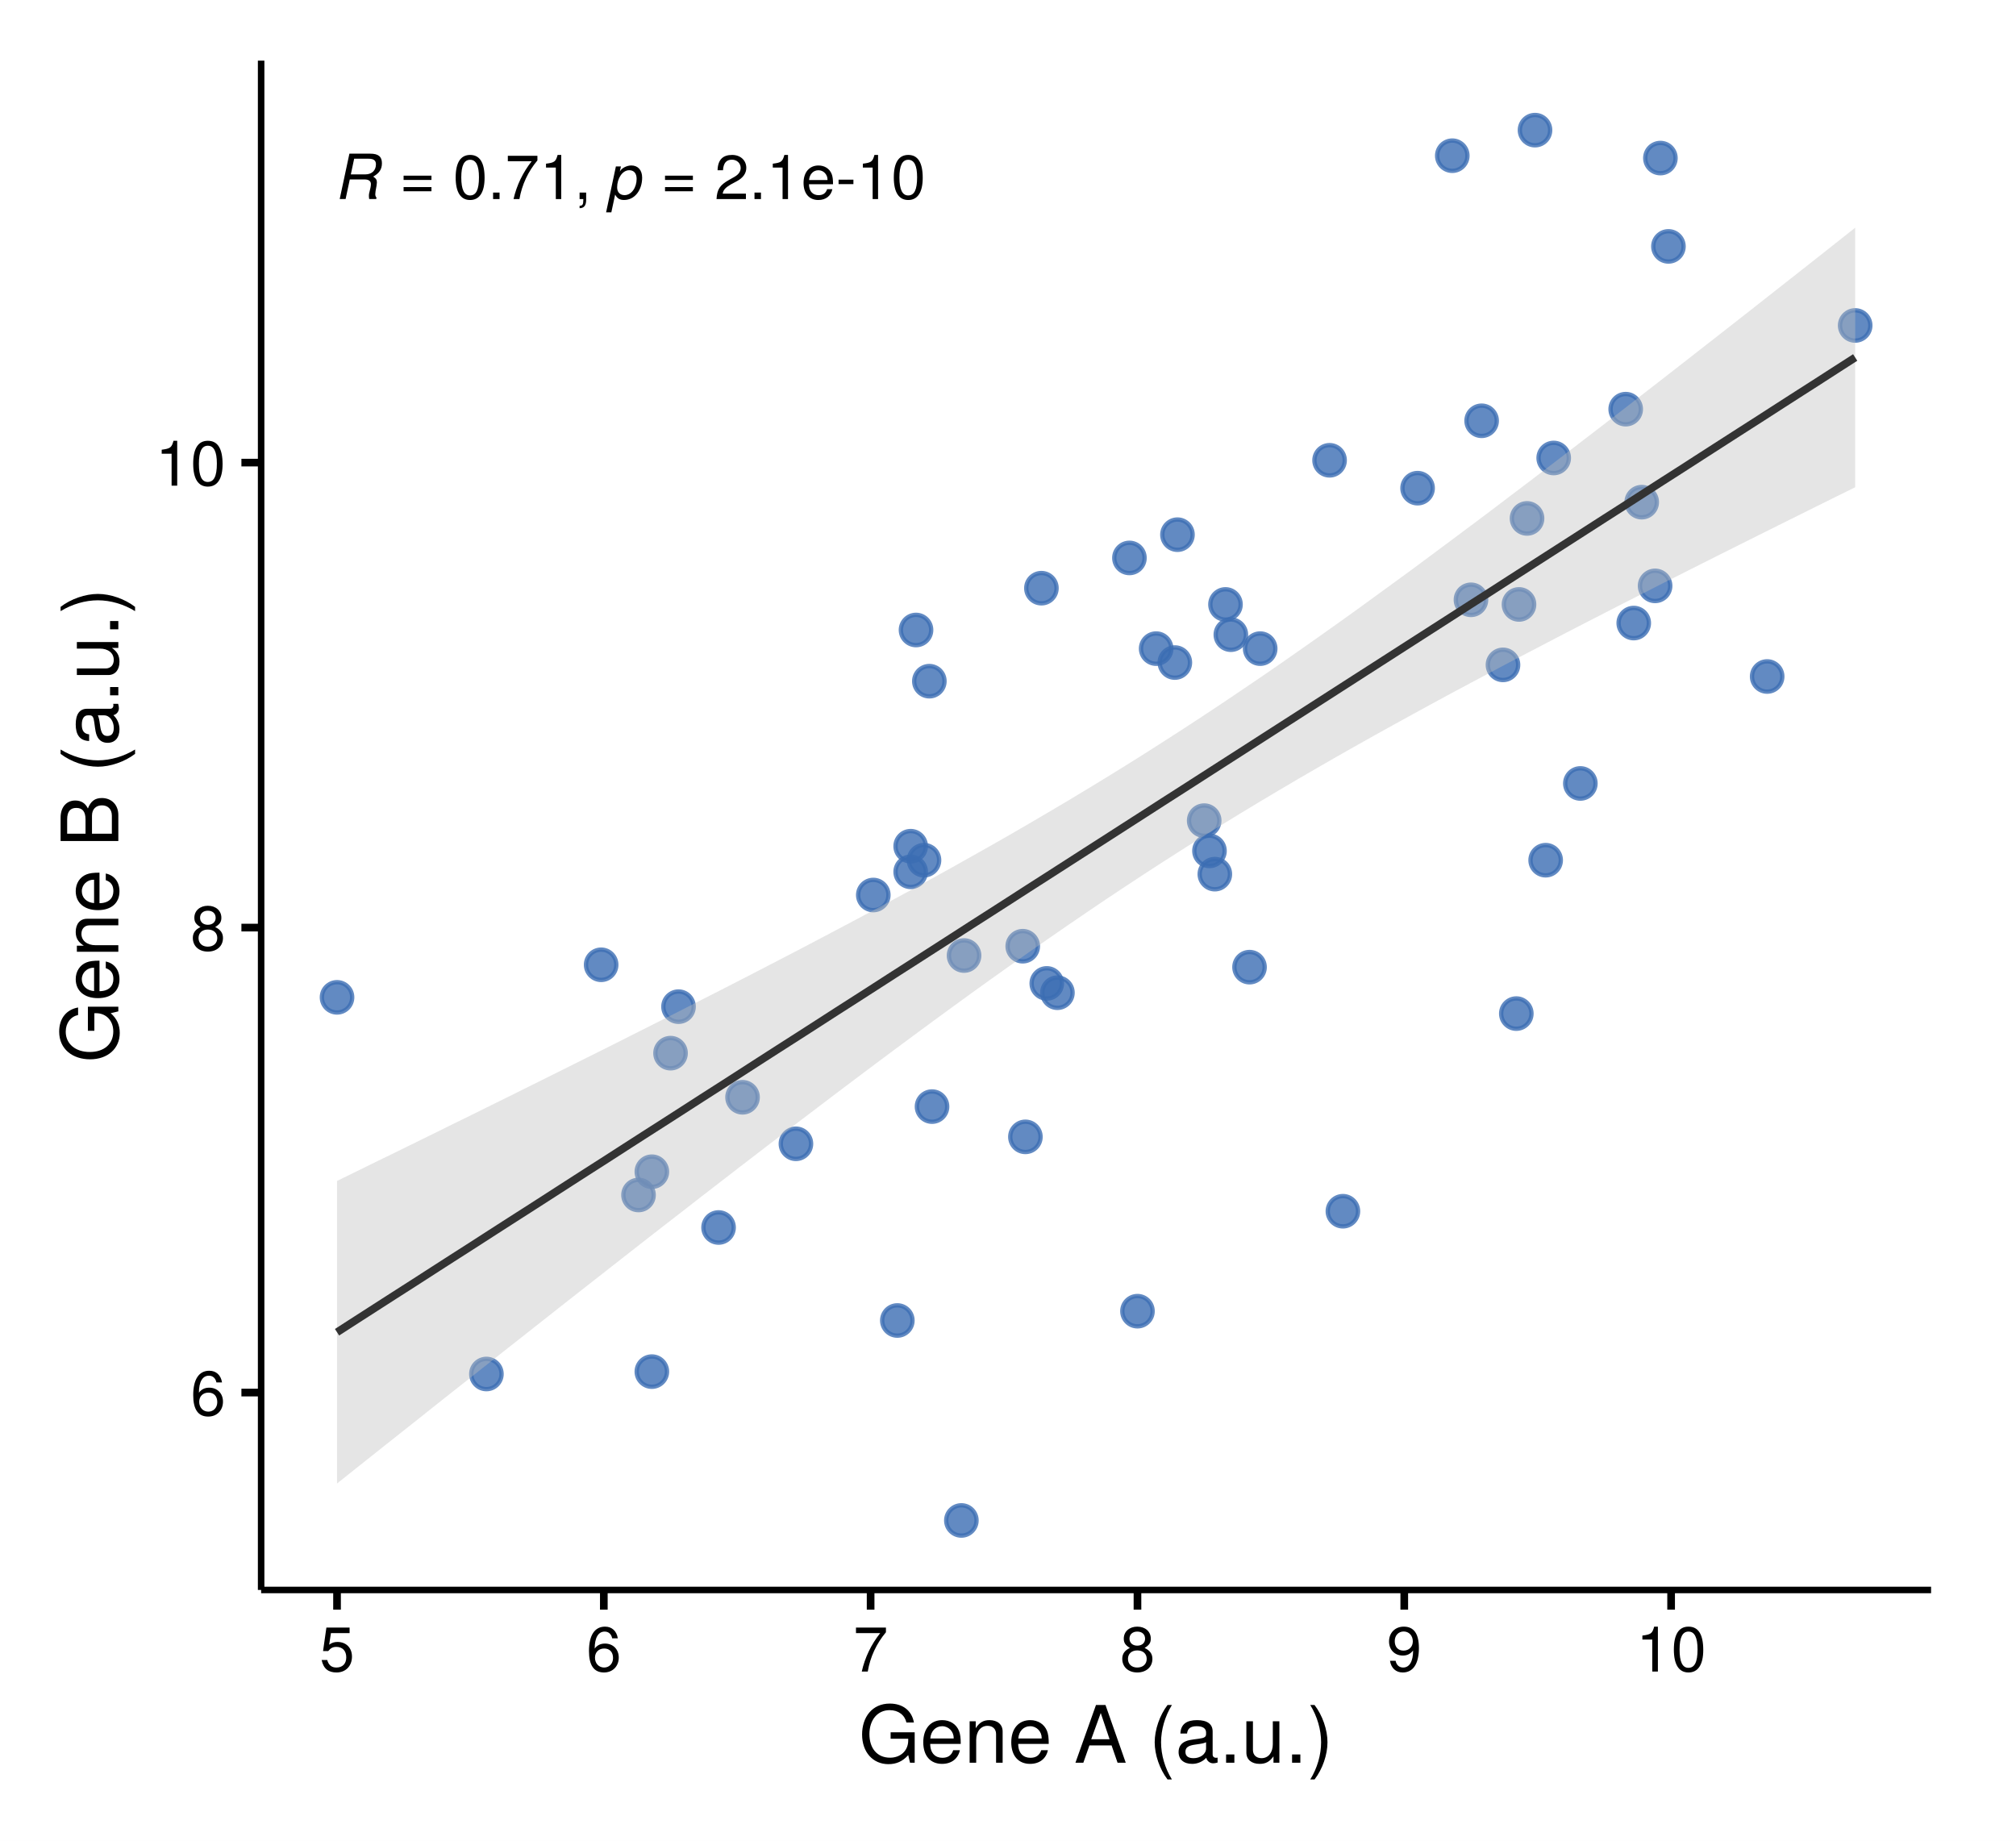
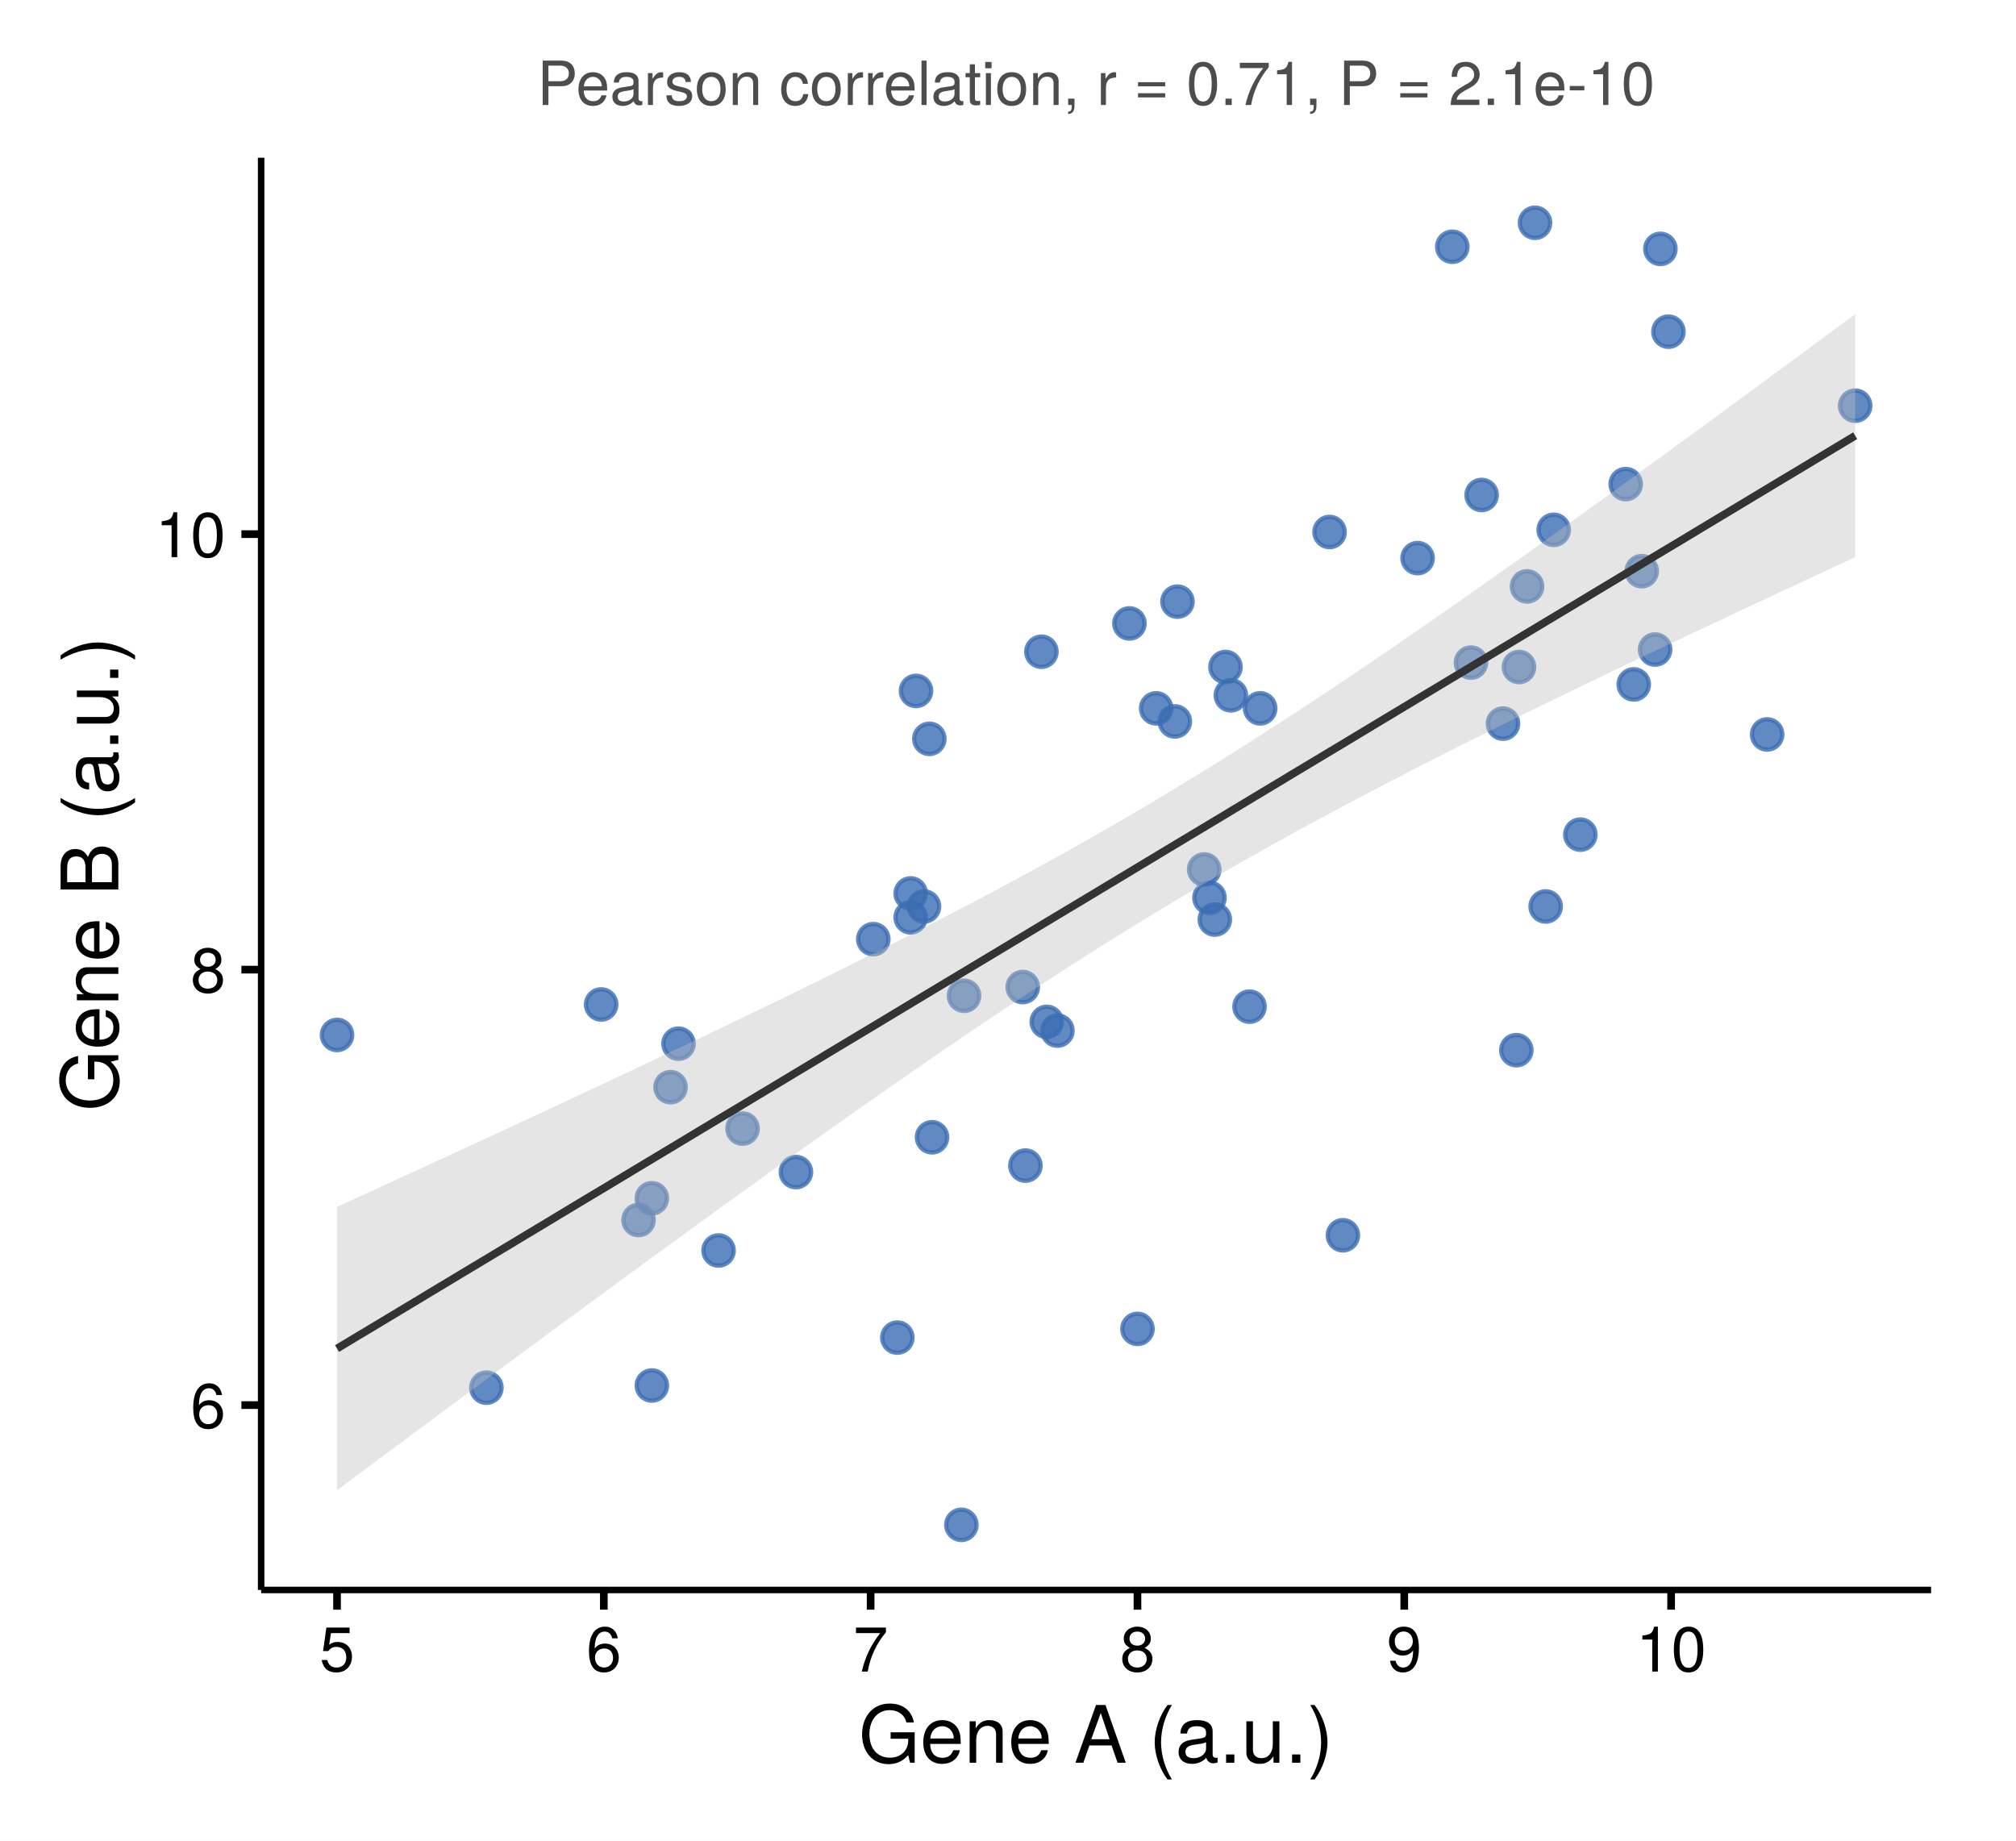
<svg xmlns="http://www.w3.org/2000/svg" class="svglite" width="331.20pt" height="302.40pt" viewBox="0 0 331.20 302.40">
  <defs>
    <style type="text/css">
    .svglite line, .svglite polyline, .svglite polygon, .svglite path, .svglite rect, .svglite circle {
      fill: none;
      stroke: #000000;
      stroke-linecap: round;
      stroke-linejoin: round;
      stroke-miterlimit: 10.00;
    }
    .svglite text {
      white-space: pre;
    }
  </style>
  </defs>
  <rect width="100%" height="100%" style="stroke: none; fill: #FFFFFF;" />
  <defs>
    <clipPath id="cpMC4wMHwzMzEuMjB8MC4wMHwzMDIuNDA=">
      <rect x="0.00" y="0.00" width="331.20" height="302.40" />
    </clipPath>
  </defs>
  <g clip-path="url(#cpMC4wMHwzMzEuMjB8MC4wMHwzMDIuNDA=)">
-     <rect x="0.00" y="0.00" width="331.20" height="302.40" style="stroke-width: 1.26; stroke: #FFFFFF; fill: #FFFFFF;" />
+     <rect x="0.00" y="-0" width="331.20" height="302.40" style="stroke-width: 1.26; stroke: #FFFFFF; fill: #FFFFFF;" />
  </g>
  <defs>
-     <clipPath id="cpNDIuOTB8MzE3LjI1fDkuOTZ8MjYxLjIx">
-       <rect x="42.90" y="9.96" width="274.36" height="251.25" />
+     <clipPath id="cpNDIuOTB8MzE3LjI1fDI1LjkxfDI2MS4yMQ==">
+       <rect x="42.90" y="25.91" width="274.36" height="235.30" />
    </clipPath>
  </defs>
-   <g clip-path="url(#cpNDIuOTB8MzE3LjI1fDkuOTZ8MjYxLjIx)">
-     <rect x="42.90" y="9.96" width="274.36" height="251.25" style="stroke-width: 1.26; stroke: none; fill: #FFFFFF;" />
-     <circle cx="199.58" cy="143.61" r="2.49" style="stroke-width: 0.71; stroke: #3B6DB3; stroke-opacity: 0.80; fill: #3B6DB3; fill-opacity: 0.80;" />
-     <circle cx="158.38" cy="156.98" r="2.49" style="stroke-width: 0.71; stroke: #3B6DB3; stroke-opacity: 0.80; fill: #3B6DB3; fill-opacity: 0.80;" />
-     <circle cx="246.92" cy="109.23" r="2.49" style="stroke-width: 0.71; stroke: #3B6DB3; stroke-opacity: 0.80; fill: #3B6DB3; fill-opacity: 0.80;" />
-     <circle cx="304.78" cy="53.47" r="2.49" style="stroke-width: 0.71; stroke: #3B6DB3; stroke-opacity: 0.80; fill: #3B6DB3; fill-opacity: 0.80;" />
-     <circle cx="252.18" cy="21.38" r="2.49" style="stroke-width: 0.71; stroke: #3B6DB3; stroke-opacity: 0.80; fill: #3B6DB3; fill-opacity: 0.80;" />
-     <circle cx="259.63" cy="128.71" r="2.49" style="stroke-width: 0.71; stroke: #3B6DB3; stroke-opacity: 0.80; fill: #3B6DB3; fill-opacity: 0.80;" />
-     <circle cx="168.46" cy="186.77" r="2.49" style="stroke-width: 0.71; stroke: #3B6DB3; stroke-opacity: 0.80; fill: #3B6DB3; fill-opacity: 0.80;" />
-     <circle cx="253.93" cy="141.32" r="2.49" style="stroke-width: 0.71; stroke: #3B6DB3; stroke-opacity: 0.80; fill: #3B6DB3; fill-opacity: 0.80;" />
-     <circle cx="189.94" cy="106.56" r="2.49" style="stroke-width: 0.71; stroke: #3B6DB3; stroke-opacity: 0.80; fill: #3B6DB3; fill-opacity: 0.80;" />
-     <circle cx="290.32" cy="111.14" r="2.49" style="stroke-width: 0.71; stroke: #3B6DB3; stroke-opacity: 0.80; fill: #3B6DB3; fill-opacity: 0.80;" />
-     <circle cx="201.33" cy="99.30" r="2.49" style="stroke-width: 0.71; stroke: #3B6DB3; stroke-opacity: 0.80; fill: #3B6DB3; fill-opacity: 0.80;" />
-     <circle cx="118.05" cy="201.66" r="2.49" style="stroke-width: 0.71; stroke: #3B6DB3; stroke-opacity: 0.80; fill: #3B6DB3; fill-opacity: 0.80;" />
-     <circle cx="168.02" cy="155.45" r="2.49" style="stroke-width: 0.71; stroke: #3B6DB3; stroke-opacity: 0.80; fill: #3B6DB3; fill-opacity: 0.80;" />
-     <circle cx="218.43" cy="75.62" r="2.49" style="stroke-width: 0.71; stroke: #3B6DB3; stroke-opacity: 0.80; fill: #3B6DB3; fill-opacity: 0.80;" />
-     <circle cx="107.09" cy="192.50" r="2.49" style="stroke-width: 0.71; stroke: #3B6DB3; stroke-opacity: 0.80; fill: #3B6DB3; fill-opacity: 0.80;" />
-     <circle cx="207.03" cy="106.56" r="2.49" style="stroke-width: 0.71; stroke: #3B6DB3; stroke-opacity: 0.80; fill: #3B6DB3; fill-opacity: 0.80;" />
-     <circle cx="152.68" cy="111.91" r="2.49" style="stroke-width: 0.71; stroke: #3B6DB3; stroke-opacity: 0.80; fill: #3B6DB3; fill-opacity: 0.80;" />
-     <circle cx="157.94" cy="249.79" r="2.49" style="stroke-width: 0.71; stroke: #3B6DB3; stroke-opacity: 0.80; fill: #3B6DB3; fill-opacity: 0.80;" />
-     <circle cx="147.42" cy="216.94" r="2.49" style="stroke-width: 0.71; stroke: #3B6DB3; stroke-opacity: 0.80; fill: #3B6DB3; fill-opacity: 0.80;" />
-     <circle cx="271.91" cy="96.25" r="2.49" style="stroke-width: 0.71; stroke: #3B6DB3; stroke-opacity: 0.80; fill: #3B6DB3; fill-opacity: 0.80;" />
-     <circle cx="241.66" cy="98.54" r="2.49" style="stroke-width: 0.71; stroke: #3B6DB3; stroke-opacity: 0.80; fill: #3B6DB3; fill-opacity: 0.80;" />
-     <circle cx="149.61" cy="139.02" r="2.49" style="stroke-width: 0.71; stroke: #3B6DB3; stroke-opacity: 0.80; fill: #3B6DB3; fill-opacity: 0.80;" />
-     <circle cx="238.59" cy="25.58" r="2.49" style="stroke-width: 0.71; stroke: #3B6DB3; stroke-opacity: 0.80; fill: #3B6DB3; fill-opacity: 0.80;" />
-     <circle cx="110.16" cy="173.02" r="2.49" style="stroke-width: 0.71; stroke: #3B6DB3; stroke-opacity: 0.80; fill: #3B6DB3; fill-opacity: 0.80;" />
-     <circle cx="151.80" cy="141.32" r="2.49" style="stroke-width: 0.71; stroke: #3B6DB3; stroke-opacity: 0.80; fill: #3B6DB3; fill-opacity: 0.80;" />
-     <circle cx="186.87" cy="215.41" r="2.49" style="stroke-width: 0.71; stroke: #3B6DB3; stroke-opacity: 0.80; fill: #3B6DB3; fill-opacity: 0.80;" />
-     <circle cx="153.12" cy="181.80" r="2.49" style="stroke-width: 0.71; stroke: #3B6DB3; stroke-opacity: 0.80; fill: #3B6DB3; fill-opacity: 0.80;" />
-     <circle cx="268.40" cy="102.36" r="2.49" style="stroke-width: 0.71; stroke: #3B6DB3; stroke-opacity: 0.80; fill: #3B6DB3; fill-opacity: 0.80;" />
-     <circle cx="143.47" cy="147.04" r="2.49" style="stroke-width: 0.71; stroke: #3B6DB3; stroke-opacity: 0.80; fill: #3B6DB3; fill-opacity: 0.80;" />
-     <circle cx="197.83" cy="134.82" r="2.49" style="stroke-width: 0.71; stroke: #3B6DB3; stroke-opacity: 0.80; fill: #3B6DB3; fill-opacity: 0.80;" />
-     <circle cx="150.49" cy="103.50" r="2.49" style="stroke-width: 0.71; stroke: #3B6DB3; stroke-opacity: 0.80; fill: #3B6DB3; fill-opacity: 0.80;" />
-     <circle cx="193.44" cy="87.84" r="2.49" style="stroke-width: 0.71; stroke: #3B6DB3; stroke-opacity: 0.80; fill: #3B6DB3; fill-opacity: 0.80;" />
-     <circle cx="111.47" cy="165.38" r="2.49" style="stroke-width: 0.71; stroke: #3B6DB3; stroke-opacity: 0.80; fill: #3B6DB3; fill-opacity: 0.80;" />
-     <circle cx="104.90" cy="196.32" r="2.49" style="stroke-width: 0.71; stroke: #3B6DB3; stroke-opacity: 0.80; fill: #3B6DB3; fill-opacity: 0.80;" />
-     <circle cx="173.72" cy="163.09" r="2.49" style="stroke-width: 0.71; stroke: #3B6DB3; stroke-opacity: 0.80; fill: #3B6DB3; fill-opacity: 0.80;" />
-     <circle cx="198.70" cy="139.79" r="2.49" style="stroke-width: 0.71; stroke: #3B6DB3; stroke-opacity: 0.80; fill: #3B6DB3; fill-opacity: 0.80;" />
-     <circle cx="272.78" cy="25.97" r="2.49" style="stroke-width: 0.71; stroke: #3B6DB3; stroke-opacity: 0.80; fill: #3B6DB3; fill-opacity: 0.80;" />
-     <circle cx="98.76" cy="158.50" r="2.49" style="stroke-width: 0.71; stroke: #3B6DB3; stroke-opacity: 0.80; fill: #3B6DB3; fill-opacity: 0.80;" />
-     <circle cx="243.41" cy="69.13" r="2.49" style="stroke-width: 0.71; stroke: #3B6DB3; stroke-opacity: 0.80; fill: #3B6DB3; fill-opacity: 0.80;" />
-     <circle cx="202.21" cy="104.27" r="2.49" style="stroke-width: 0.71; stroke: #3B6DB3; stroke-opacity: 0.80; fill: #3B6DB3; fill-opacity: 0.80;" />
-     <circle cx="255.25" cy="75.24" r="2.49" style="stroke-width: 0.71; stroke: #3B6DB3; stroke-opacity: 0.80; fill: #3B6DB3; fill-opacity: 0.80;" />
-     <circle cx="274.10" cy="40.48" r="2.49" style="stroke-width: 0.71; stroke: #3B6DB3; stroke-opacity: 0.80; fill: #3B6DB3; fill-opacity: 0.80;" />
-     <circle cx="249.11" cy="166.52" r="2.49" style="stroke-width: 0.71; stroke: #3B6DB3; stroke-opacity: 0.80; fill: #3B6DB3; fill-opacity: 0.80;" />
-     <circle cx="121.99" cy="180.27" r="2.49" style="stroke-width: 0.71; stroke: #3B6DB3; stroke-opacity: 0.80; fill: #3B6DB3; fill-opacity: 0.80;" />
-     <circle cx="107.09" cy="225.34" r="2.49" style="stroke-width: 0.71; stroke: #3B6DB3; stroke-opacity: 0.80; fill: #3B6DB3; fill-opacity: 0.80;" />
-     <circle cx="79.91" cy="225.73" r="2.49" style="stroke-width: 0.71; stroke: #3B6DB3; stroke-opacity: 0.80; fill: #3B6DB3; fill-opacity: 0.80;" />
-     <circle cx="193.01" cy="108.85" r="2.49" style="stroke-width: 0.71; stroke: #3B6DB3; stroke-opacity: 0.80; fill: #3B6DB3; fill-opacity: 0.80;" />
-     <circle cx="185.55" cy="91.66" r="2.49" style="stroke-width: 0.71; stroke: #3B6DB3; stroke-opacity: 0.80; fill: #3B6DB3; fill-opacity: 0.80;" />
-     <circle cx="220.62" cy="198.99" r="2.49" style="stroke-width: 0.71; stroke: #3B6DB3; stroke-opacity: 0.80; fill: #3B6DB3; fill-opacity: 0.80;" />
-     <circle cx="171.97" cy="161.56" r="2.49" style="stroke-width: 0.71; stroke: #3B6DB3; stroke-opacity: 0.80; fill: #3B6DB3; fill-opacity: 0.80;" />
-     <circle cx="269.71" cy="82.50" r="2.49" style="stroke-width: 0.71; stroke: #3B6DB3; stroke-opacity: 0.80; fill: #3B6DB3; fill-opacity: 0.80;" />
-     <circle cx="171.09" cy="96.63" r="2.49" style="stroke-width: 0.71; stroke: #3B6DB3; stroke-opacity: 0.80; fill: #3B6DB3; fill-opacity: 0.80;" />
-     <circle cx="55.37" cy="163.85" r="2.49" style="stroke-width: 0.71; stroke: #3B6DB3; stroke-opacity: 0.80; fill: #3B6DB3; fill-opacity: 0.80;" />
-     <circle cx="232.89" cy="80.20" r="2.49" style="stroke-width: 0.71; stroke: #3B6DB3; stroke-opacity: 0.80; fill: #3B6DB3; fill-opacity: 0.80;" />
-     <circle cx="267.08" cy="67.22" r="2.49" style="stroke-width: 0.71; stroke: #3B6DB3; stroke-opacity: 0.80; fill: #3B6DB3; fill-opacity: 0.80;" />
-     <circle cx="130.76" cy="187.91" r="2.49" style="stroke-width: 0.71; stroke: #3B6DB3; stroke-opacity: 0.80; fill: #3B6DB3; fill-opacity: 0.80;" />
-     <circle cx="149.61" cy="143.23" r="2.49" style="stroke-width: 0.71; stroke: #3B6DB3; stroke-opacity: 0.80; fill: #3B6DB3; fill-opacity: 0.80;" />
-     <circle cx="205.28" cy="158.89" r="2.49" style="stroke-width: 0.71; stroke: #3B6DB3; stroke-opacity: 0.80; fill: #3B6DB3; fill-opacity: 0.80;" />
-     <circle cx="250.87" cy="85.17" r="2.49" style="stroke-width: 0.71; stroke: #3B6DB3; stroke-opacity: 0.80; fill: #3B6DB3; fill-opacity: 0.80;" />
-     <circle cx="249.55" cy="99.30" r="2.49" style="stroke-width: 0.71; stroke: #3B6DB3; stroke-opacity: 0.80; fill: #3B6DB3; fill-opacity: 0.80;" />
-     <polygon points="55.37,194.01 58.52,192.47 61.68,190.92 64.84,189.38 68.00,187.83 71.15,186.28 74.31,184.72 77.47,183.17 80.62,181.61 83.78,180.05 86.94,178.48 90.10,176.91 93.25,175.34 96.41,173.76 99.57,172.19 102.72,170.60 105.88,169.01 109.04,167.42 112.20,165.82 115.35,164.21 118.51,162.60 121.67,160.98 124.82,159.36 127.98,157.72 131.14,156.08 134.30,154.42 137.45,152.76 140.61,151.09 143.77,149.40 146.92,147.70 150.08,145.99 153.24,144.26 156.40,142.51 159.55,140.74 162.71,138.96 165.87,137.16 169.02,135.33 172.18,133.48 175.34,131.61 178.50,129.71 181.65,127.79 184.81,125.84 187.97,123.86 191.12,121.85 194.28,119.82 197.44,117.75 200.60,115.66 203.75,113.54 206.91,111.40 210.07,109.23 213.22,107.03 216.38,104.81 219.54,102.57 222.70,100.31 225.85,98.02 229.01,95.72 232.17,93.41 235.32,91.07 238.48,88.72 241.64,86.36 244.80,83.99 247.95,81.60 251.11,79.21 254.27,76.80 257.42,74.38 260.58,71.96 263.74,69.53 266.90,67.09 270.05,64.64 273.21,62.19 276.37,59.73 279.52,57.27 282.68,54.80 285.84,52.33 289.00,49.85 292.15,47.37 295.31,44.89 298.47,42.40 301.62,39.91 304.78,37.41 304.78,80.05 301.62,81.61 298.47,83.17 295.31,84.74 292.15,86.31 289.00,87.88 285.84,89.46 282.68,91.04 279.52,92.63 276.37,94.22 273.21,95.81 270.05,97.42 266.90,99.02 263.74,100.64 260.58,102.26 257.42,103.89 254.27,105.53 251.11,107.18 247.95,108.83 244.80,110.50 241.64,112.18 238.48,113.87 235.32,115.58 232.17,117.30 229.01,119.04 225.85,120.79 222.70,122.56 219.54,124.35 216.38,126.17 213.22,128.00 210.07,129.86 206.91,131.74 203.75,133.65 200.60,135.58 197.44,137.55 194.28,139.54 191.12,141.56 187.97,143.60 184.81,145.68 181.65,147.78 178.50,149.91 175.34,152.07 172.18,154.25 169.02,156.45 165.87,158.68 162.71,160.93 159.55,163.20 156.40,165.49 153.24,167.80 150.08,170.13 146.92,172.47 143.77,174.82 140.61,177.19 137.45,179.57 134.30,181.96 131.14,184.36 127.98,186.77 124.82,189.19 121.67,191.61 118.51,194.05 115.35,196.49 112.20,198.94 109.04,201.39 105.88,203.85 102.72,206.32 99.57,208.79 96.41,211.26 93.25,213.74 90.10,216.22 86.94,218.71 83.78,221.20 80.62,223.69 77.47,226.19 74.31,228.68 71.15,231.18 68.00,233.69 64.84,236.19 61.68,238.70 58.52,241.21 55.37,243.72 " style="stroke-width: 0.00; stroke: none; stroke-linecap: butt; fill: #BFBFBF; fill-opacity: 0.40;" />
-     <polyline points="55.37,194.01 58.52,192.47 61.68,190.92 64.84,189.38 68.00,187.83 71.15,186.28 74.31,184.72 77.47,183.17 80.62,181.61 83.78,180.05 86.94,178.48 90.10,176.91 93.25,175.34 96.41,173.76 99.57,172.19 102.72,170.60 105.88,169.01 109.04,167.42 112.20,165.82 115.35,164.21 118.51,162.60 121.67,160.98 124.82,159.36 127.98,157.72 131.14,156.08 134.30,154.42 137.45,152.76 140.61,151.09 143.77,149.40 146.92,147.70 150.08,145.99 153.24,144.26 156.40,142.51 159.55,140.74 162.71,138.96 165.87,137.16 169.02,135.33 172.18,133.48 175.34,131.61 178.50,129.71 181.65,127.79 184.81,125.84 187.97,123.86 191.12,121.85 194.28,119.82 197.44,117.75 200.60,115.66 203.75,113.54 206.91,111.40 210.07,109.23 213.22,107.03 216.38,104.81 219.54,102.57 222.70,100.31 225.85,98.02 229.01,95.72 232.17,93.41 235.32,91.07 238.48,88.72 241.64,86.36 244.80,83.99 247.95,81.60 251.11,79.21 254.27,76.80 257.42,74.38 260.58,71.96 263.74,69.53 266.90,67.09 270.05,64.64 273.21,62.19 276.37,59.73 279.52,57.27 282.68,54.80 285.84,52.33 289.00,49.85 292.15,47.37 295.31,44.89 298.47,42.40 301.62,39.91 304.78,37.41 " style="stroke-width: 1.28; stroke: none; stroke-linecap: butt;" />
-     <polyline points="304.78,80.05 301.62,81.61 298.47,83.17 295.31,84.74 292.15,86.31 289.00,87.88 285.84,89.46 282.68,91.04 279.52,92.63 276.37,94.22 273.21,95.81 270.05,97.42 266.90,99.02 263.74,100.64 260.58,102.26 257.42,103.89 254.27,105.53 251.11,107.18 247.95,108.83 244.80,110.50 241.64,112.18 238.48,113.87 235.32,115.58 232.17,117.30 229.01,119.04 225.85,120.79 222.70,122.56 219.54,124.35 216.38,126.17 213.22,128.00 210.07,129.86 206.91,131.74 203.75,133.65 200.60,135.58 197.44,137.55 194.28,139.54 191.12,141.56 187.97,143.60 184.81,145.68 181.65,147.78 178.50,149.91 175.34,152.07 172.18,154.25 169.02,156.45 165.87,158.68 162.71,160.93 159.55,163.20 156.40,165.49 153.24,167.80 150.08,170.13 146.92,172.47 143.77,174.82 140.61,177.19 137.45,179.57 134.30,181.96 131.14,184.36 127.98,186.77 124.82,189.19 121.67,191.61 118.51,194.05 115.35,196.49 112.20,198.94 109.04,201.39 105.88,203.85 102.72,206.32 99.57,208.79 96.41,211.26 93.25,213.74 90.10,216.22 86.94,218.71 83.78,221.20 80.62,223.69 77.47,226.19 74.31,228.68 71.15,231.18 68.00,233.69 64.84,236.19 61.68,238.70 58.52,241.21 55.37,243.72 " style="stroke-width: 1.28; stroke: none; stroke-linecap: butt;" />
-     <polyline points="55.37,218.87 58.52,216.84 61.68,214.81 64.84,212.78 68.00,210.76 71.15,208.73 74.31,206.70 77.47,204.68 80.62,202.65 83.78,200.62 86.94,198.60 90.10,196.57 93.25,194.54 96.41,192.51 99.57,190.49 102.72,188.46 105.88,186.43 109.04,184.41 112.20,182.38 115.35,180.35 118.51,178.33 121.67,176.30 124.82,174.27 127.98,172.24 131.14,170.22 134.30,168.19 137.45,166.16 140.61,164.14 143.77,162.11 146.92,160.08 150.08,158.06 153.24,156.03 156.40,154.00 159.55,151.97 162.71,149.95 165.87,147.92 169.02,145.89 172.18,143.87 175.34,141.84 178.50,139.81 181.65,137.79 184.81,135.76 187.97,133.73 191.12,131.70 194.28,129.68 197.44,127.65 200.60,125.62 203.75,123.60 206.91,121.57 210.07,119.54 213.22,117.52 216.38,115.49 219.54,113.46 222.70,111.43 225.85,109.41 229.01,107.38 232.17,105.35 235.32,103.33 238.48,101.30 241.64,99.27 244.80,97.25 247.95,95.22 251.11,93.19 254.27,91.16 257.42,89.14 260.58,87.11 263.74,85.08 266.90,83.06 270.05,81.03 273.21,79.00 276.37,76.98 279.52,74.95 282.68,72.92 285.84,70.89 289.00,68.87 292.15,66.84 295.31,64.81 298.47,62.79 301.62,60.76 304.78,58.73 " style="stroke-width: 1.28; stroke: #333333; stroke-linecap: butt;" />
-     <text x="55.37" y="32.70" style="font-size: 10.24px; font-weight: 0; font-style: italic; font-family: &quot;TeX Gyre Heros&quot;;" textLength="7.39px" lengthAdjust="spacingAndGlyphs">R</text>
-     <text x="62.75" y="32.70" style="font-size: 10.24px; font-weight: 0; font-family: &quot;Nimbus Sans L&quot;;" textLength="2.84px" lengthAdjust="spacingAndGlyphs"> </text>
-     <text x="65.60" y="32.70" style="font-size: 10.24px; font-weight: 0; font-family: &quot;TeX Gyre Heros&quot;;" textLength="5.98px" lengthAdjust="spacingAndGlyphs">=</text>
-     <text x="71.57" y="32.70" style="font-size: 10.24px; font-weight: 0; font-family: &quot;Nimbus Sans L&quot;;" textLength="2.84px" lengthAdjust="spacingAndGlyphs"> </text>
-     <text x="74.42" y="32.70" style="font-size: 10.24px; font-weight: 0; font-family: &quot;TeX Gyre Heros&quot;;" textLength="19.91px" lengthAdjust="spacingAndGlyphs">0.71</text>
-     <text x="94.33" y="32.70" style="font-size: 10.24px; font-weight: 0; font-family: &quot;TeX Gyre Heros&quot;;" textLength="2.84px" lengthAdjust="spacingAndGlyphs">,</text>
-     <text x="97.17" y="32.70" style="font-size: 10.24px; font-weight: 0; font-family: &quot;Nimbus Sans L&quot;;" textLength="2.84px" lengthAdjust="spacingAndGlyphs"> </text>
-     <text x="100.01" y="32.70" style="font-size: 10.24px; font-weight: 0; font-style: italic; font-family: &quot;TeX Gyre Heros&quot;;" textLength="5.69px" lengthAdjust="spacingAndGlyphs">p</text>
-     <text x="105.70" y="32.70" style="font-size: 10.24px; font-weight: 0; font-family: &quot;Nimbus Sans L&quot;;" textLength="2.84px" lengthAdjust="spacingAndGlyphs"> </text>
-     <text x="108.55" y="32.70" style="font-size: 10.24px; font-weight: 0; font-family: &quot;TeX Gyre Heros&quot;;" textLength="5.98px" lengthAdjust="spacingAndGlyphs">=</text>
-     <text x="114.52" y="32.70" style="font-size: 10.24px; font-weight: 0; font-family: &quot;Nimbus Sans L&quot;;" textLength="2.84px" lengthAdjust="spacingAndGlyphs"> </text>
-     <text x="117.37" y="32.70" style="font-size: 10.24px; font-weight: 0; font-family: &quot;TeX Gyre Heros&quot;;" textLength="34.69px" lengthAdjust="spacingAndGlyphs">2.1e-10</text>
+   <g clip-path="url(#cpNDIuOTB8MzE3LjI1fDI1LjkxfDI2MS4yMQ==)">
+     <rect x="42.90" y="25.91" width="274.36" height="235.30" style="stroke-width: 1.26; stroke: none; fill: #FFFFFF;" />
+     <circle cx="199.58" cy="151.07" r="2.49" style="stroke-width: 0.71; stroke: #3B6DB3; stroke-opacity: 0.80; fill: #3B6DB3; fill-opacity: 0.80;" />
+     <circle cx="158.38" cy="163.59" r="2.49" style="stroke-width: 0.71; stroke: #3B6DB3; stroke-opacity: 0.80; fill: #3B6DB3; fill-opacity: 0.80;" />
+     <circle cx="246.92" cy="118.88" r="2.49" style="stroke-width: 0.71; stroke: #3B6DB3; stroke-opacity: 0.80; fill: #3B6DB3; fill-opacity: 0.80;" />
+     <circle cx="304.78" cy="66.65" r="2.49" style="stroke-width: 0.71; stroke: #3B6DB3; stroke-opacity: 0.80; fill: #3B6DB3; fill-opacity: 0.80;" />
+     <circle cx="252.18" cy="36.60" r="2.49" style="stroke-width: 0.71; stroke: #3B6DB3; stroke-opacity: 0.80; fill: #3B6DB3; fill-opacity: 0.80;" />
+     <circle cx="259.63" cy="137.12" r="2.49" style="stroke-width: 0.71; stroke: #3B6DB3; stroke-opacity: 0.80; fill: #3B6DB3; fill-opacity: 0.80;" />
+     <circle cx="168.46" cy="191.49" r="2.49" style="stroke-width: 0.71; stroke: #3B6DB3; stroke-opacity: 0.80; fill: #3B6DB3; fill-opacity: 0.80;" />
+     <circle cx="253.93" cy="148.92" r="2.49" style="stroke-width: 0.71; stroke: #3B6DB3; stroke-opacity: 0.80; fill: #3B6DB3; fill-opacity: 0.80;" />
+     <circle cx="189.94" cy="116.37" r="2.49" style="stroke-width: 0.71; stroke: #3B6DB3; stroke-opacity: 0.80; fill: #3B6DB3; fill-opacity: 0.80;" />
+     <circle cx="290.32" cy="120.66" r="2.49" style="stroke-width: 0.71; stroke: #3B6DB3; stroke-opacity: 0.80; fill: #3B6DB3; fill-opacity: 0.80;" />
+     <circle cx="201.33" cy="109.58" r="2.49" style="stroke-width: 0.71; stroke: #3B6DB3; stroke-opacity: 0.80; fill: #3B6DB3; fill-opacity: 0.80;" />
+     <circle cx="118.05" cy="205.44" r="2.49" style="stroke-width: 0.71; stroke: #3B6DB3; stroke-opacity: 0.80; fill: #3B6DB3; fill-opacity: 0.80;" />
+     <circle cx="168.02" cy="162.16" r="2.49" style="stroke-width: 0.71; stroke: #3B6DB3; stroke-opacity: 0.80; fill: #3B6DB3; fill-opacity: 0.80;" />
+     <circle cx="218.43" cy="87.40" r="2.49" style="stroke-width: 0.71; stroke: #3B6DB3; stroke-opacity: 0.80; fill: #3B6DB3; fill-opacity: 0.80;" />
+     <circle cx="107.09" cy="196.86" r="2.49" style="stroke-width: 0.71; stroke: #3B6DB3; stroke-opacity: 0.80; fill: #3B6DB3; fill-opacity: 0.80;" />
+     <circle cx="207.03" cy="116.37" r="2.49" style="stroke-width: 0.71; stroke: #3B6DB3; stroke-opacity: 0.80; fill: #3B6DB3; fill-opacity: 0.80;" />
+     <circle cx="152.68" cy="121.38" r="2.49" style="stroke-width: 0.71; stroke: #3B6DB3; stroke-opacity: 0.80; fill: #3B6DB3; fill-opacity: 0.80;" />
+     <circle cx="157.94" cy="250.51" r="2.49" style="stroke-width: 0.71; stroke: #3B6DB3; stroke-opacity: 0.80; fill: #3B6DB3; fill-opacity: 0.80;" />
+     <circle cx="147.42" cy="219.75" r="2.49" style="stroke-width: 0.71; stroke: #3B6DB3; stroke-opacity: 0.80; fill: #3B6DB3; fill-opacity: 0.80;" />
+     <circle cx="271.91" cy="106.71" r="2.49" style="stroke-width: 0.71; stroke: #3B6DB3; stroke-opacity: 0.80; fill: #3B6DB3; fill-opacity: 0.80;" />
+     <circle cx="241.66" cy="108.86" r="2.49" style="stroke-width: 0.71; stroke: #3B6DB3; stroke-opacity: 0.80; fill: #3B6DB3; fill-opacity: 0.80;" />
+     <circle cx="149.61" cy="146.78" r="2.49" style="stroke-width: 0.71; stroke: #3B6DB3; stroke-opacity: 0.80; fill: #3B6DB3; fill-opacity: 0.80;" />
+     <circle cx="238.59" cy="40.54" r="2.49" style="stroke-width: 0.71; stroke: #3B6DB3; stroke-opacity: 0.80; fill: #3B6DB3; fill-opacity: 0.80;" />
+     <circle cx="110.16" cy="178.61" r="2.49" style="stroke-width: 0.71; stroke: #3B6DB3; stroke-opacity: 0.80; fill: #3B6DB3; fill-opacity: 0.80;" />
+     <circle cx="151.80" cy="148.92" r="2.49" style="stroke-width: 0.71; stroke: #3B6DB3; stroke-opacity: 0.80; fill: #3B6DB3; fill-opacity: 0.80;" />
+     <circle cx="186.87" cy="218.32" r="2.49" style="stroke-width: 0.71; stroke: #3B6DB3; stroke-opacity: 0.80; fill: #3B6DB3; fill-opacity: 0.80;" />
+     <circle cx="153.12" cy="186.84" r="2.49" style="stroke-width: 0.71; stroke: #3B6DB3; stroke-opacity: 0.80; fill: #3B6DB3; fill-opacity: 0.80;" />
+     <circle cx="268.40" cy="112.44" r="2.49" style="stroke-width: 0.71; stroke: #3B6DB3; stroke-opacity: 0.80; fill: #3B6DB3; fill-opacity: 0.80;" />
+     <circle cx="143.47" cy="154.29" r="2.49" style="stroke-width: 0.71; stroke: #3B6DB3; stroke-opacity: 0.80; fill: #3B6DB3; fill-opacity: 0.80;" />
+     <circle cx="197.83" cy="142.84" r="2.49" style="stroke-width: 0.71; stroke: #3B6DB3; stroke-opacity: 0.80; fill: #3B6DB3; fill-opacity: 0.80;" />
+     <circle cx="150.49" cy="113.51" r="2.49" style="stroke-width: 0.71; stroke: #3B6DB3; stroke-opacity: 0.80; fill: #3B6DB3; fill-opacity: 0.80;" />
+     <circle cx="193.44" cy="98.84" r="2.49" style="stroke-width: 0.71; stroke: #3B6DB3; stroke-opacity: 0.80; fill: #3B6DB3; fill-opacity: 0.80;" />
+     <circle cx="111.47" cy="171.46" r="2.49" style="stroke-width: 0.71; stroke: #3B6DB3; stroke-opacity: 0.80; fill: #3B6DB3; fill-opacity: 0.80;" />
+     <circle cx="104.90" cy="200.43" r="2.49" style="stroke-width: 0.71; stroke: #3B6DB3; stroke-opacity: 0.80; fill: #3B6DB3; fill-opacity: 0.80;" />
+     <circle cx="173.72" cy="169.31" r="2.49" style="stroke-width: 0.71; stroke: #3B6DB3; stroke-opacity: 0.80; fill: #3B6DB3; fill-opacity: 0.80;" />
+     <circle cx="198.70" cy="147.49" r="2.49" style="stroke-width: 0.71; stroke: #3B6DB3; stroke-opacity: 0.80; fill: #3B6DB3; fill-opacity: 0.80;" />
+     <circle cx="272.78" cy="40.89" r="2.49" style="stroke-width: 0.71; stroke: #3B6DB3; stroke-opacity: 0.80; fill: #3B6DB3; fill-opacity: 0.80;" />
+     <circle cx="98.76" cy="165.02" r="2.49" style="stroke-width: 0.71; stroke: #3B6DB3; stroke-opacity: 0.80; fill: #3B6DB3; fill-opacity: 0.80;" />
+     <circle cx="243.41" cy="81.32" r="2.49" style="stroke-width: 0.71; stroke: #3B6DB3; stroke-opacity: 0.80; fill: #3B6DB3; fill-opacity: 0.80;" />
+     <circle cx="202.21" cy="114.23" r="2.49" style="stroke-width: 0.71; stroke: #3B6DB3; stroke-opacity: 0.80; fill: #3B6DB3; fill-opacity: 0.80;" />
+     <circle cx="255.25" cy="87.04" r="2.49" style="stroke-width: 0.71; stroke: #3B6DB3; stroke-opacity: 0.80; fill: #3B6DB3; fill-opacity: 0.80;" />
+     <circle cx="274.10" cy="54.49" r="2.49" style="stroke-width: 0.71; stroke: #3B6DB3; stroke-opacity: 0.80; fill: #3B6DB3; fill-opacity: 0.80;" />
+     <circle cx="249.11" cy="172.53" r="2.49" style="stroke-width: 0.71; stroke: #3B6DB3; stroke-opacity: 0.80; fill: #3B6DB3; fill-opacity: 0.80;" />
+     <circle cx="121.99" cy="185.41" r="2.49" style="stroke-width: 0.71; stroke: #3B6DB3; stroke-opacity: 0.80; fill: #3B6DB3; fill-opacity: 0.80;" />
+     <circle cx="107.09" cy="227.62" r="2.49" style="stroke-width: 0.71; stroke: #3B6DB3; stroke-opacity: 0.80; fill: #3B6DB3; fill-opacity: 0.80;" />
+     <circle cx="79.91" cy="227.98" r="2.49" style="stroke-width: 0.71; stroke: #3B6DB3; stroke-opacity: 0.80; fill: #3B6DB3; fill-opacity: 0.80;" />
+     <circle cx="193.01" cy="118.52" r="2.49" style="stroke-width: 0.71; stroke: #3B6DB3; stroke-opacity: 0.80; fill: #3B6DB3; fill-opacity: 0.80;" />
+     <circle cx="185.55" cy="102.42" r="2.49" style="stroke-width: 0.71; stroke: #3B6DB3; stroke-opacity: 0.80; fill: #3B6DB3; fill-opacity: 0.80;" />
+     <circle cx="220.62" cy="202.94" r="2.49" style="stroke-width: 0.71; stroke: #3B6DB3; stroke-opacity: 0.80; fill: #3B6DB3; fill-opacity: 0.80;" />
+     <circle cx="171.97" cy="167.88" r="2.49" style="stroke-width: 0.71; stroke: #3B6DB3; stroke-opacity: 0.80; fill: #3B6DB3; fill-opacity: 0.80;" />
+     <circle cx="269.71" cy="93.84" r="2.49" style="stroke-width: 0.71; stroke: #3B6DB3; stroke-opacity: 0.80; fill: #3B6DB3; fill-opacity: 0.80;" />
+     <circle cx="171.09" cy="107.07" r="2.49" style="stroke-width: 0.71; stroke: #3B6DB3; stroke-opacity: 0.80; fill: #3B6DB3; fill-opacity: 0.80;" />
+     <circle cx="55.37" cy="170.03" r="2.49" style="stroke-width: 0.71; stroke: #3B6DB3; stroke-opacity: 0.80; fill: #3B6DB3; fill-opacity: 0.80;" />
+     <circle cx="232.89" cy="91.69" r="2.49" style="stroke-width: 0.71; stroke: #3B6DB3; stroke-opacity: 0.80; fill: #3B6DB3; fill-opacity: 0.80;" />
+     <circle cx="267.08" cy="79.53" r="2.49" style="stroke-width: 0.71; stroke: #3B6DB3; stroke-opacity: 0.80; fill: #3B6DB3; fill-opacity: 0.80;" />
+     <circle cx="130.76" cy="192.56" r="2.49" style="stroke-width: 0.71; stroke: #3B6DB3; stroke-opacity: 0.80; fill: #3B6DB3; fill-opacity: 0.80;" />
+     <circle cx="149.61" cy="150.71" r="2.49" style="stroke-width: 0.71; stroke: #3B6DB3; stroke-opacity: 0.80; fill: #3B6DB3; fill-opacity: 0.80;" />
+     <circle cx="205.28" cy="165.38" r="2.49" style="stroke-width: 0.71; stroke: #3B6DB3; stroke-opacity: 0.80; fill: #3B6DB3; fill-opacity: 0.80;" />
+     <circle cx="250.87" cy="96.34" r="2.49" style="stroke-width: 0.71; stroke: #3B6DB3; stroke-opacity: 0.80; fill: #3B6DB3; fill-opacity: 0.80;" />
+     <circle cx="249.55" cy="109.58" r="2.49" style="stroke-width: 0.71; stroke: #3B6DB3; stroke-opacity: 0.80; fill: #3B6DB3; fill-opacity: 0.80;" />
+     <polygon points="55.37,198.28 58.52,196.83 61.68,195.38 64.84,193.93 68.00,192.48 71.15,191.03 74.31,189.58 77.47,188.12 80.62,186.66 83.78,185.20 86.94,183.73 90.10,182.26 93.25,180.79 96.41,179.31 99.57,177.83 102.72,176.35 105.88,174.86 109.04,173.37 112.20,171.87 115.35,170.37 118.51,168.86 121.67,167.34 124.82,165.82 127.98,164.29 131.14,162.75 134.30,161.20 137.45,159.64 140.61,158.07 143.77,156.49 146.92,154.90 150.08,153.30 153.24,151.68 156.40,150.04 159.55,148.39 162.71,146.72 165.87,145.03 169.02,143.32 172.18,141.59 175.34,139.84 178.50,138.06 181.65,136.26 184.81,134.43 187.97,132.58 191.12,130.70 194.28,128.79 197.44,126.86 200.60,124.90 203.75,122.91 206.91,120.90 210.07,118.87 213.22,116.81 216.38,114.74 219.54,112.64 222.70,110.52 225.85,108.38 229.01,106.23 232.17,104.06 235.32,101.87 238.48,99.67 241.64,97.46 244.80,95.23 247.95,93.00 251.11,90.76 254.27,88.50 257.42,86.24 260.58,83.97 263.74,81.69 266.90,79.41 270.05,77.12 273.21,74.82 276.37,72.52 279.52,70.21 282.68,67.90 285.84,65.58 289.00,63.26 292.15,60.94 295.31,58.61 298.47,56.28 301.62,53.95 304.78,51.62 304.78,91.55 301.62,93.01 298.47,94.47 295.31,95.94 292.15,97.41 289.00,98.88 285.84,100.36 282.68,101.84 279.52,103.33 276.37,104.82 273.21,106.31 270.05,107.81 266.90,109.32 263.74,110.83 260.58,112.35 257.42,113.87 254.27,115.41 251.11,116.95 247.95,118.50 244.80,120.07 241.64,121.64 238.48,123.22 235.32,124.82 232.17,126.43 229.01,128.06 225.85,129.70 222.70,131.36 219.54,133.04 216.38,134.73 213.22,136.45 210.07,138.19 206.91,139.96 203.75,141.74 200.60,143.56 197.44,145.39 194.28,147.26 191.12,149.15 187.97,151.07 184.81,153.01 181.65,154.98 178.50,156.97 175.34,158.99 172.18,161.04 169.02,163.10 165.87,165.19 162.71,167.30 159.55,169.42 156.40,171.57 153.24,173.73 150.08,175.91 146.92,178.10 143.77,180.30 140.61,182.52 137.45,184.75 134.30,186.99 131.14,189.23 127.98,191.49 124.82,193.76 121.67,196.03 118.51,198.31 115.35,200.60 112.20,202.89 109.04,205.19 105.88,207.49 102.72,209.80 99.57,212.12 96.41,214.43 93.25,216.75 90.10,219.08 86.94,221.41 83.78,223.74 80.62,226.07 77.47,228.41 74.31,230.75 71.15,233.09 68.00,235.43 64.84,237.78 61.68,240.13 58.52,242.48 55.37,244.83 " style="stroke-width: 0.00; stroke: none; stroke-linecap: butt; fill: #BFBFBF; fill-opacity: 0.40;" />
+     <polyline points="55.37,198.28 58.52,196.83 61.68,195.38 64.84,193.93 68.00,192.48 71.15,191.03 74.31,189.58 77.47,188.12 80.62,186.66 83.78,185.20 86.94,183.73 90.10,182.26 93.25,180.79 96.41,179.31 99.57,177.83 102.72,176.35 105.88,174.86 109.04,173.37 112.20,171.87 115.35,170.37 118.51,168.86 121.67,167.34 124.82,165.82 127.98,164.29 131.14,162.75 134.30,161.20 137.45,159.64 140.61,158.07 143.77,156.49 146.92,154.90 150.08,153.30 153.24,151.68 156.40,150.04 159.55,148.39 162.71,146.72 165.87,145.03 169.02,143.32 172.18,141.59 175.34,139.84 178.50,138.06 181.65,136.26 184.81,134.43 187.97,132.58 191.12,130.70 194.28,128.79 197.44,126.86 200.60,124.90 203.75,122.91 206.91,120.90 210.07,118.87 213.22,116.81 216.38,114.74 219.54,112.64 222.70,110.52 225.85,108.38 229.01,106.23 232.17,104.06 235.32,101.87 238.48,99.67 241.64,97.46 244.80,95.23 247.95,93.00 251.11,90.76 254.27,88.50 257.42,86.24 260.58,83.97 263.74,81.69 266.90,79.41 270.05,77.12 273.21,74.82 276.37,72.52 279.52,70.21 282.68,67.90 285.84,65.58 289.00,63.26 292.15,60.94 295.31,58.61 298.47,56.28 301.62,53.95 304.78,51.62 " style="stroke-width: 1.28; stroke: none; stroke-linecap: butt;" />
+     <polyline points="304.78,91.55 301.62,93.01 298.47,94.47 295.31,95.94 292.15,97.41 289.00,98.88 285.84,100.36 282.68,101.84 279.52,103.33 276.37,104.82 273.21,106.31 270.05,107.81 266.90,109.32 263.74,110.83 260.58,112.35 257.42,113.87 254.27,115.41 251.11,116.95 247.95,118.50 244.80,120.07 241.64,121.64 238.48,123.22 235.32,124.82 232.17,126.43 229.01,128.06 225.85,129.70 222.70,131.36 219.54,133.04 216.38,134.73 213.22,136.45 210.07,138.19 206.91,139.96 203.75,141.74 200.60,143.56 197.44,145.39 194.28,147.26 191.12,149.15 187.97,151.07 184.81,153.01 181.65,154.98 178.50,156.97 175.34,158.99 172.18,161.04 169.02,163.10 165.87,165.19 162.71,167.30 159.55,169.42 156.40,171.57 153.24,173.73 150.08,175.91 146.92,178.10 143.77,180.30 140.61,182.52 137.45,184.75 134.30,186.99 131.14,189.23 127.98,191.49 124.82,193.76 121.67,196.03 118.51,198.31 115.35,200.60 112.20,202.89 109.04,205.19 105.88,207.49 102.72,209.80 99.57,212.12 96.41,214.43 93.25,216.75 90.10,219.08 86.94,221.41 83.78,223.74 80.62,226.07 77.47,228.41 74.31,230.75 71.15,233.09 68.00,235.43 64.84,237.78 61.68,240.13 58.52,242.48 55.37,244.83 " style="stroke-width: 1.28; stroke: none; stroke-linecap: butt;" />
+     <polyline points="55.37,221.55 58.52,219.65 61.68,217.76 64.84,215.86 68.00,213.96 71.15,212.06 74.31,210.16 77.47,208.26 80.62,206.37 83.78,204.47 86.94,202.57 90.10,200.67 93.25,198.77 96.41,196.87 99.57,194.98 102.72,193.08 105.88,191.18 109.04,189.28 112.20,187.38 115.35,185.48 118.51,183.58 121.67,181.69 124.82,179.79 127.98,177.89 131.14,175.99 134.30,174.09 137.45,172.19 140.61,170.30 143.77,168.40 146.92,166.50 150.08,164.60 153.24,162.70 156.40,160.80 159.55,158.91 162.71,157.01 165.87,155.11 169.02,153.21 172.18,151.31 175.34,149.41 178.50,147.52 181.65,145.62 184.81,143.72 187.97,141.82 191.12,139.92 194.28,138.02 197.44,136.13 200.60,134.23 203.75,132.33 206.91,130.43 210.07,128.53 213.22,126.63 216.38,124.74 219.54,122.84 222.70,120.94 225.85,119.04 229.01,117.14 232.17,115.24 235.32,113.35 238.48,111.45 241.64,109.55 244.80,107.65 247.95,105.75 251.11,103.85 254.27,101.95 257.42,100.06 260.58,98.16 263.74,96.26 266.90,94.36 270.05,92.46 273.21,90.56 276.37,88.67 279.52,86.77 282.68,84.87 285.84,82.97 289.00,81.07 292.15,79.17 295.31,77.28 298.47,75.38 301.62,73.48 304.78,71.58 " style="stroke-width: 1.28; stroke: #333333; stroke-linecap: butt;" />
  </g>
  <g clip-path="url(#cpMC4wMHwzMzEuMjB8MC4wMHwzMDIuNDA=)">
-     <polyline points="42.90,261.21 42.90,9.96 " style="stroke-width: 1.07; stroke-linecap: butt;" />
-     <text x="37.07" y="232.57" text-anchor="end" style="font-size: 10.40px; font-weight: 0; font-family: &quot;TeX Gyre Heros&quot;;" textLength="5.77px" lengthAdjust="spacingAndGlyphs">6</text>
-     <text x="37.07" y="156.18" text-anchor="end" style="font-size: 10.40px; font-weight: 0; font-family: &quot;TeX Gyre Heros&quot;;" textLength="5.77px" lengthAdjust="spacingAndGlyphs">8</text>
-     <text x="37.07" y="79.79" text-anchor="end" style="font-size: 10.40px; font-weight: 0; font-family: &quot;TeX Gyre Heros&quot;;" textLength="11.55px" lengthAdjust="spacingAndGlyphs">10</text>
-     <polyline points="39.66,228.78 42.90,228.78 " style="stroke-width: 1.26; stroke-linecap: butt;" />
-     <polyline points="39.66,152.39 42.90,152.39 " style="stroke-width: 1.26; stroke-linecap: butt;" />
-     <polyline points="39.66,76.00 42.90,76.00 " style="stroke-width: 1.26; stroke-linecap: butt;" />
+     <polyline points="42.90,261.21 42.90,25.91 " style="stroke-width: 1.07; stroke-linecap: butt;" />
+     <text x="37.07" y="234.63" text-anchor="end" style="font-size: 10.40px; font-weight: 0; font-family: &quot;TeX Gyre Heros&quot;;" textLength="5.77px" lengthAdjust="spacingAndGlyphs">6</text>
+     <text x="37.07" y="163.08" text-anchor="end" style="font-size: 10.40px; font-weight: 0; font-family: &quot;TeX Gyre Heros&quot;;" textLength="5.77px" lengthAdjust="spacingAndGlyphs">8</text>
+     <text x="37.07" y="91.54" text-anchor="end" style="font-size: 10.40px; font-weight: 0; font-family: &quot;TeX Gyre Heros&quot;;" textLength="11.55px" lengthAdjust="spacingAndGlyphs">10</text>
+     <polyline points="39.66,230.84 42.90,230.84 " style="stroke-width: 1.26; stroke-linecap: butt;" />
+     <polyline points="39.66,159.30 42.90,159.30 " style="stroke-width: 1.26; stroke-linecap: butt;" />
+     <polyline points="39.66,87.75 42.90,87.75 " style="stroke-width: 1.26; stroke-linecap: butt;" />
    <polyline points="42.90,261.21 317.25,261.21 " style="stroke-width: 1.07; stroke-linecap: butt;" />
    <polyline points="55.37,264.45 55.37,261.21 " style="stroke-width: 1.26; stroke-linecap: butt;" />
    <polyline points="99.20,264.45 99.20,261.21 " style="stroke-width: 1.26; stroke-linecap: butt;" />
    <polyline points="143.03,264.45 143.03,261.21 " style="stroke-width: 1.26; stroke-linecap: butt;" />
    <polyline points="186.87,264.45 186.87,261.21 " style="stroke-width: 1.26; stroke-linecap: butt;" />
    <polyline points="230.70,264.45 230.70,261.21 " style="stroke-width: 1.26; stroke-linecap: butt;" />
    <polyline points="274.54,264.45 274.54,261.21 " style="stroke-width: 1.26; stroke-linecap: butt;" />
    <text x="55.37" y="274.61" text-anchor="middle" style="font-size: 10.40px; font-weight: 0; font-family: &quot;TeX Gyre Heros&quot;;" textLength="5.77px" lengthAdjust="spacingAndGlyphs">5</text>
    <text x="99.20" y="274.61" text-anchor="middle" style="font-size: 10.40px; font-weight: 0; font-family: &quot;TeX Gyre Heros&quot;;" textLength="5.77px" lengthAdjust="spacingAndGlyphs">6</text>
    <text x="143.03" y="274.61" text-anchor="middle" style="font-size: 10.40px; font-weight: 0; font-family: &quot;TeX Gyre Heros&quot;;" textLength="5.77px" lengthAdjust="spacingAndGlyphs">7</text>
    <text x="186.87" y="274.61" text-anchor="middle" style="font-size: 10.40px; font-weight: 0; font-family: &quot;TeX Gyre Heros&quot;;" textLength="5.77px" lengthAdjust="spacingAndGlyphs">8</text>
    <text x="230.70" y="274.61" text-anchor="middle" style="font-size: 10.40px; font-weight: 0; font-family: &quot;TeX Gyre Heros&quot;;" textLength="5.77px" lengthAdjust="spacingAndGlyphs">9</text>
    <text x="274.54" y="274.61" text-anchor="middle" style="font-size: 10.40px; font-weight: 0; font-family: &quot;TeX Gyre Heros&quot;;" textLength="11.55px" lengthAdjust="spacingAndGlyphs">10</text>
    <text x="180.07" y="289.59" text-anchor="middle" style="font-size: 13.00px; font-weight: 0; font-family: &quot;TeX Gyre Heros&quot;;" textLength="78.04px" lengthAdjust="spacingAndGlyphs">Gene A (a.u.)</text>
-     <text transform="translate(19.44,135.59) rotate(-90)" text-anchor="middle" style="font-size: 13.00px; font-weight: 0; font-family: &quot;TeX Gyre Heros&quot;;" textLength="78.04px" lengthAdjust="spacingAndGlyphs">Gene B (a.u.)</text>
+     <text transform="translate(19.44,143.56) rotate(-90)" text-anchor="middle" style="font-size: 13.00px; font-weight: 0; font-family: &quot;TeX Gyre Heros&quot;;" textLength="78.04px" lengthAdjust="spacingAndGlyphs">Gene B (a.u.)</text>
+     <text x="180.07" y="17.25" text-anchor="middle" style="font-size: 10.00px; font-weight: 0;fill: #4D4D4D; font-family: &quot;TeX Gyre Heros&quot;;" textLength="183.95px" lengthAdjust="spacingAndGlyphs">Pearson correlation, r = 0.71, P = 2.1e-10</text>
  </g>
</svg>
